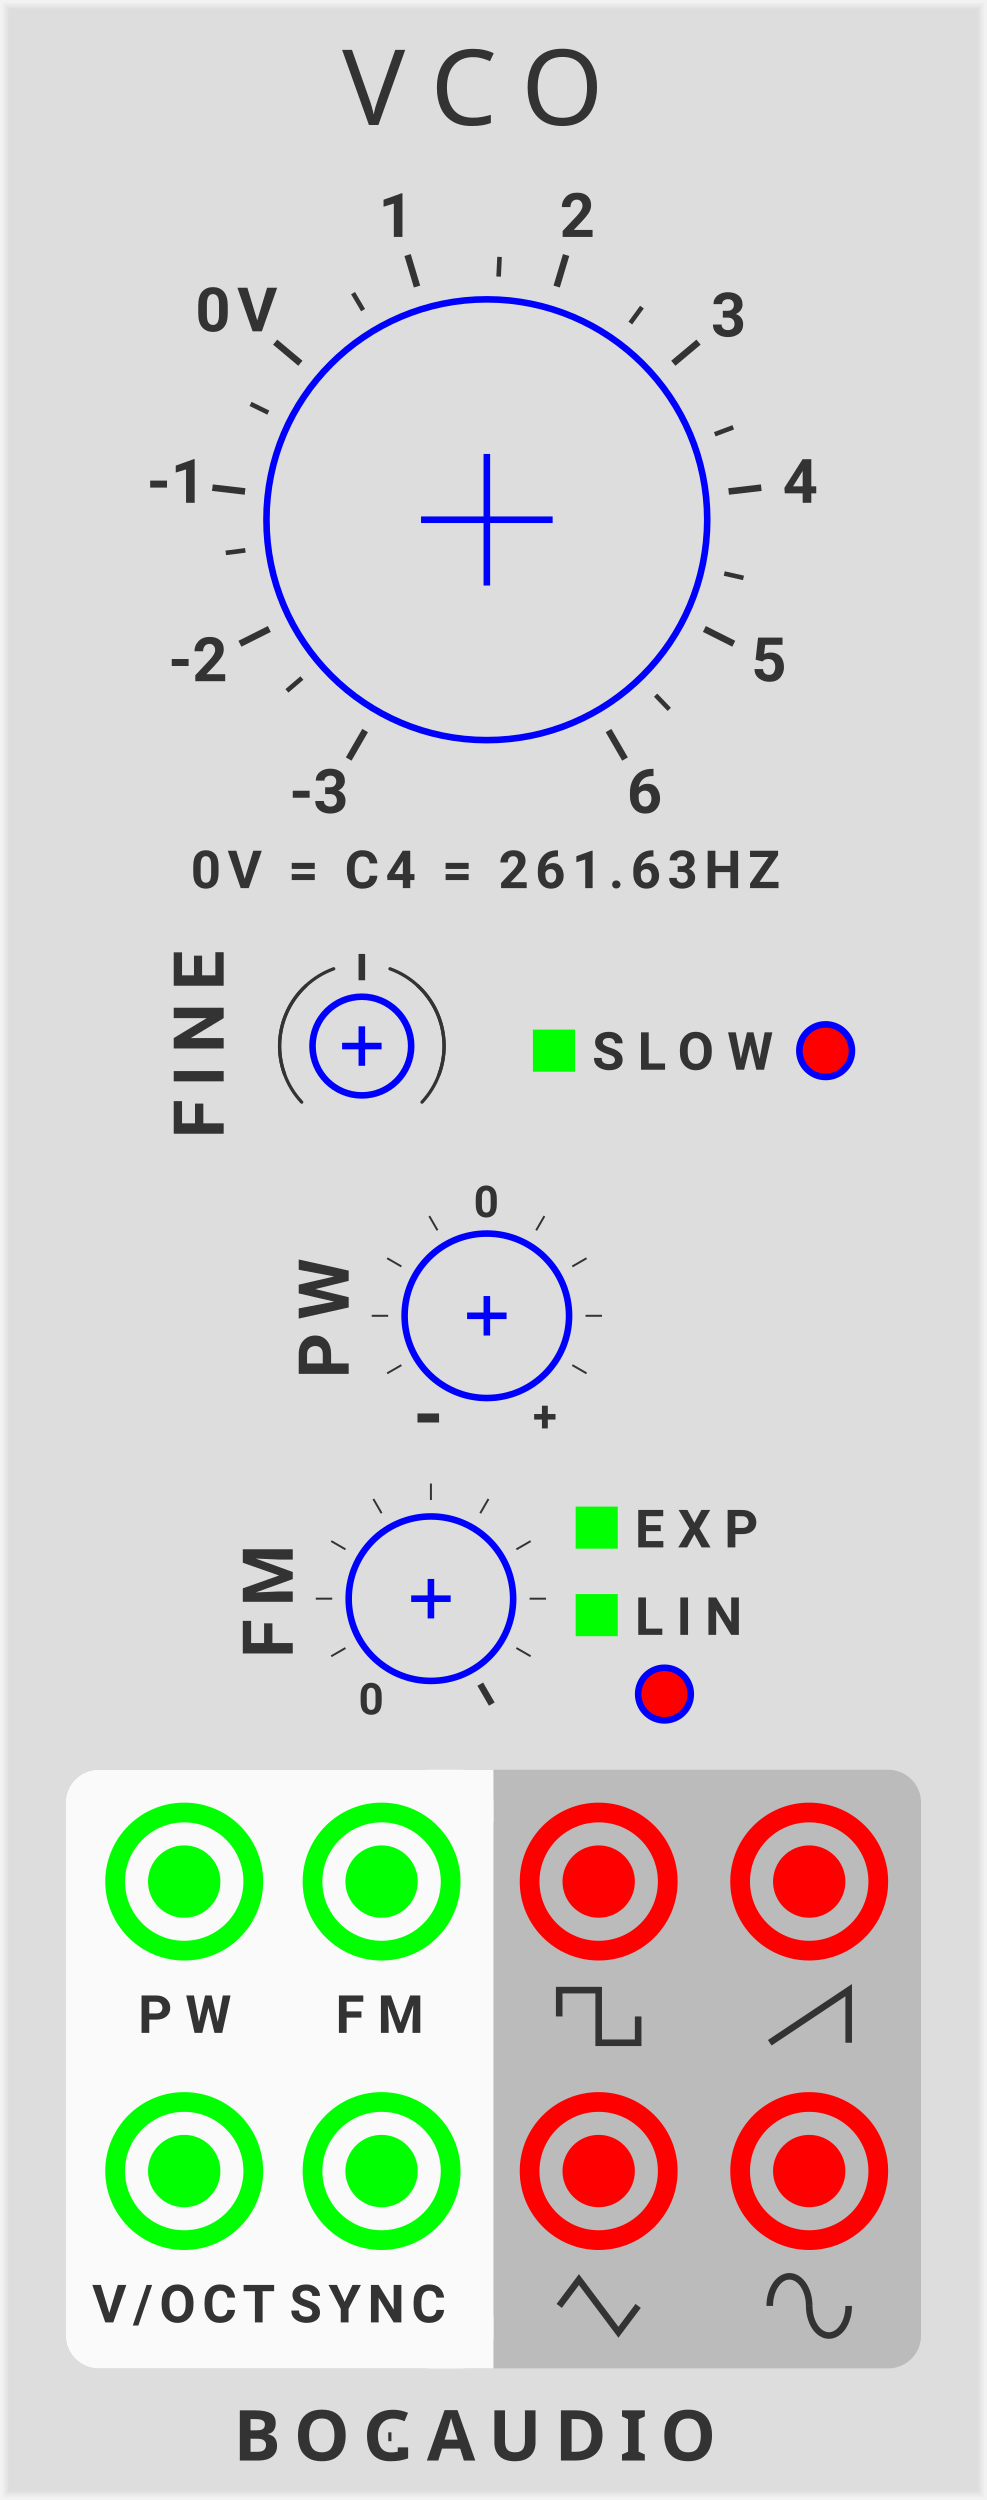
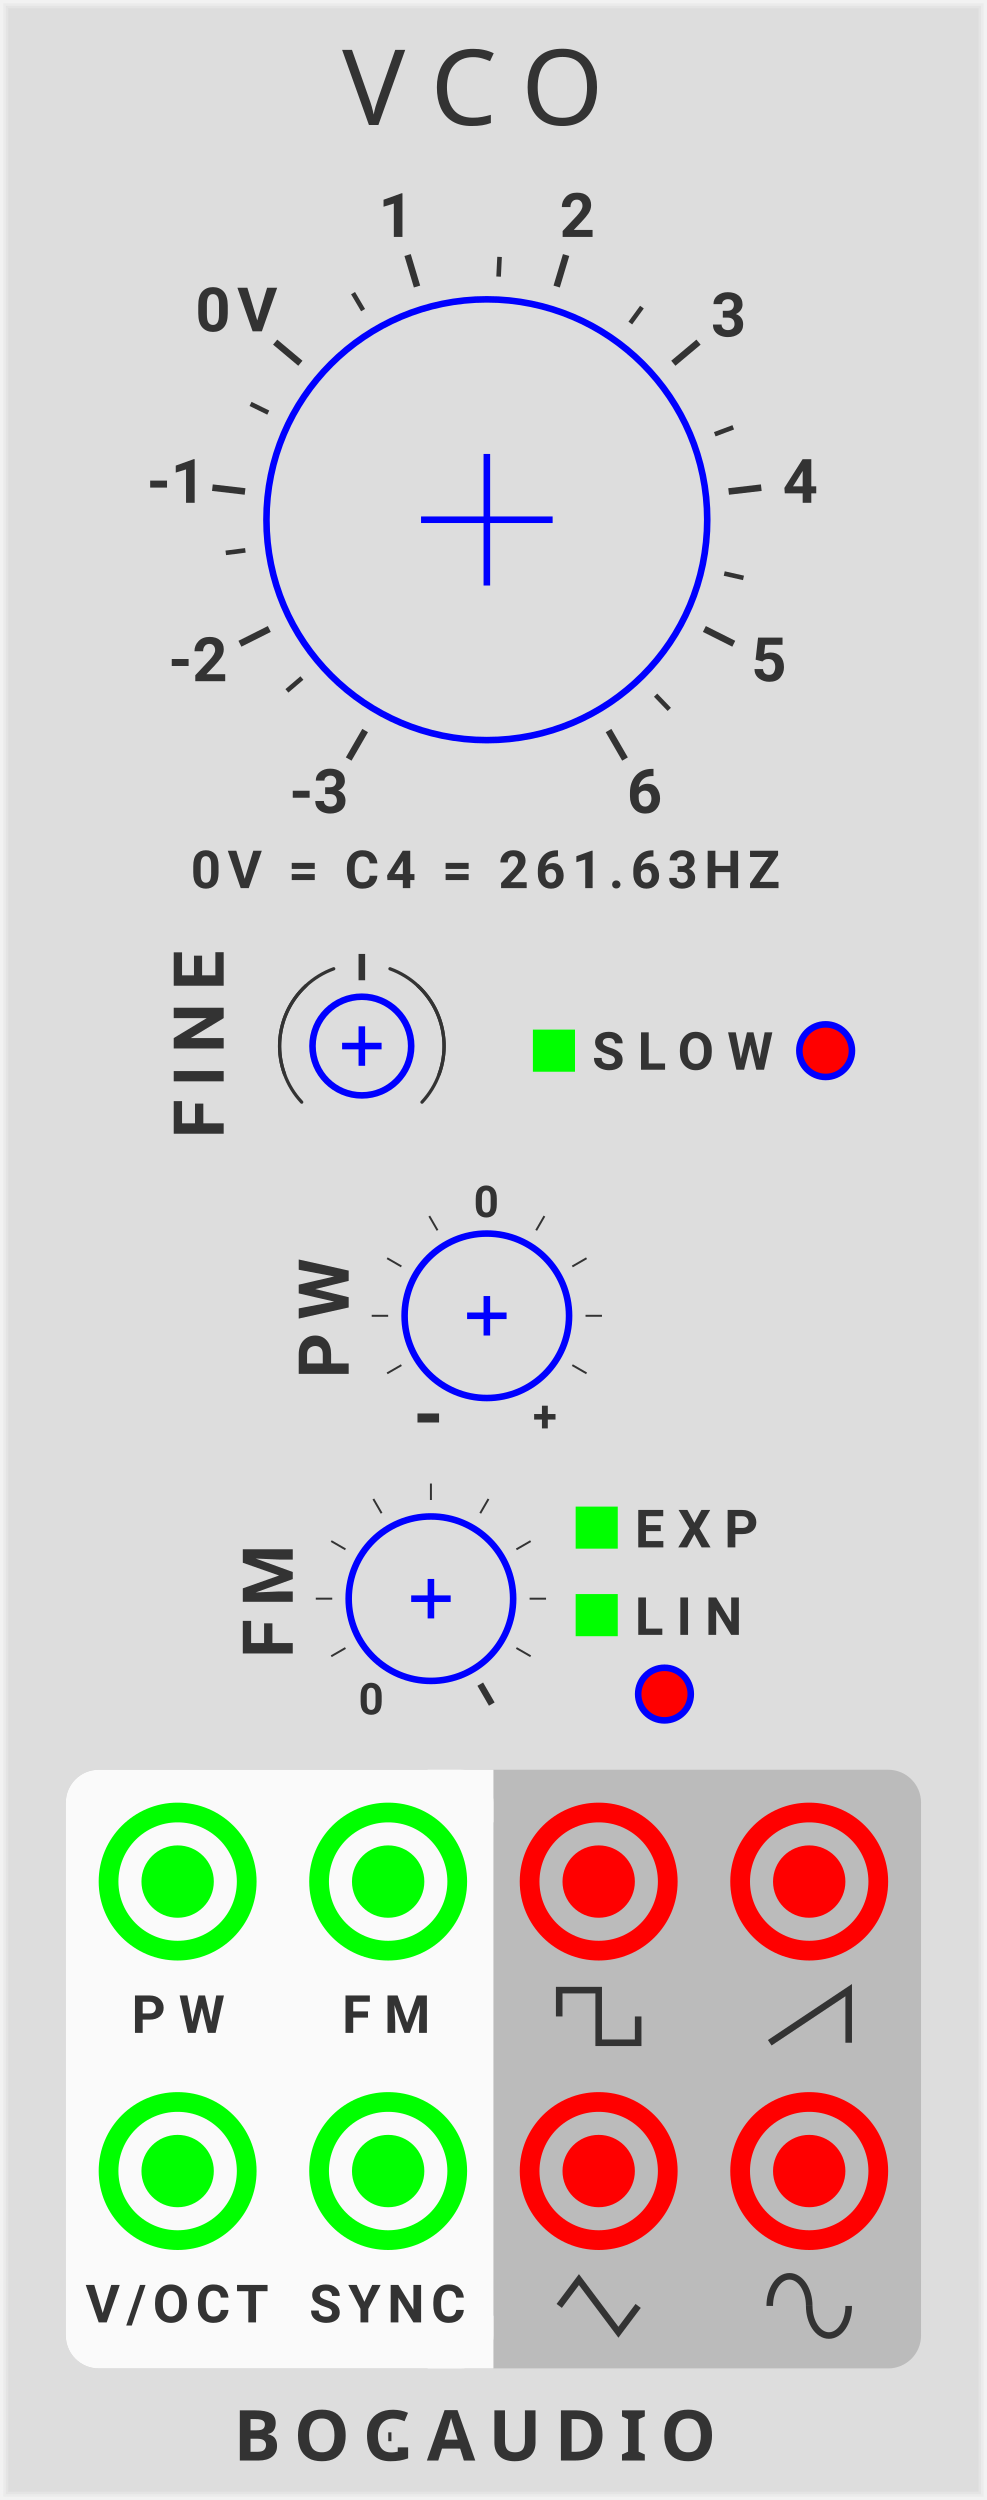
<svg xmlns="http://www.w3.org/2000/svg" xmlns:xlink="http://www.w3.org/1999/xlink" version="1.1" width="150" height="380" viewBox="0 0 150 380">
  <style>
    text {
      fill: #333;
      font-family: 'Roboto', sans-serif;
      font-weight: bold;
    }
    text.title {
      font-family: 'Comfortaa', sans-serif;
      font-weight: normal;
    }
    text.brand {
      font-family: 'Audiowide', sans-serif;
      font-weight: bold;
    }
  </style>
  <defs>
    <symbol id="knob-large" viewBox="0 0 68px 68px">
      <g transform="translate(34 34)">
        <polyline points="-10,0 10,0" stroke-width="1" stroke="#00f" />
        <polyline points="0,-10 0,10" stroke-width="1" stroke="#00f" />
        <circle cx="0" cy="0" r="33.5" stroke-width="1" stroke="#00f" fill="none" />
      </g>
    </symbol>
    <symbol id="knob-medium" viewBox="0 0 26px 26px">
      <g transform="translate(13 13)">
        <polyline points="-3,0 3,0" stroke-width="1" stroke="#00f" />
        <polyline points="0,-3 0,3" stroke-width="1" stroke="#00f" />
        <circle cx="0" cy="0" r="12.5" stroke-width="1" stroke="#00f" fill="none" />
      </g>
    </symbol>
    <symbol id="knob-smallest" viewBox="0 0 16px 16px">
      <g transform="translate(8 8)">
        <polyline points="-3,0 3,0" stroke-width="1" stroke="#00f" />
        <polyline points="0,-3 0,3" stroke-width="1" stroke="#00f" />
        <circle r="7.5" stroke-width="1" stroke="#00f" fill="none" />
      </g>
    </symbol>
    <symbol id="knobguide-frequency" viewBox="0 0 108px 108px">
      <g transform="translate(54 54)">
        <g transform="rotate(-240) translate(34 0)">
          <polyline points="0,0 5,0" stroke-width="1" stroke="#333" transform="translate(3 0)" />
          <text font-size="7.0pt" transform="translate(14 0) rotate(240) translate(-6 3)">-3</text>
        </g>
        <g transform="rotate(-220.56) translate(34 0)">
          <polyline points="0,0 3,0" stroke-width="0.7" stroke="#333" transform="translate(3 0)" />
        </g>
        <g transform="rotate(-206.667) translate(34 0)">
          <polyline points="0,0 5,0" stroke-width="1" stroke="#333" transform="translate(3 0)" />
          <text font-size="7.0pt" transform="translate(14 0) rotate(206.667) translate(-5.5 3)">-2</text>
        </g>
        <g transform="rotate(-187.23) translate(34 0)">
          <polyline points="0,0 3,0" stroke-width="0.7" stroke="#333" transform="translate(3 0)" />
        </g>
        <g transform="rotate(-173.333) translate(34 0)">
          <polyline points="0,0 5,0" stroke-width="1" stroke="#333" transform="translate(3 0)" />
          <text font-size="7.0pt" transform="translate(14 0) rotate(173.333) translate(-4 3)">-1</text>
        </g>
        <g transform="rotate(-153.89) translate(34 0)">
          <polyline points="0,0 3,0" stroke-width="0.7" stroke="#333" transform="translate(3 0)" />
        </g>
        <g transform="rotate(-140) translate(34 0)">
          <polyline points="0,0 5,0" stroke-width="1" stroke="#333" transform="translate(3 0)" />
          <text font-size="7.0pt" letter-spacing="1px" transform="translate(16 0) rotate(140) translate(-6 3.5)">0V</text>
        </g>
        <g transform="rotate(-120.56) translate(34 0)">
          <polyline points="0,0 3,0" stroke-width="0.7" stroke="#333" transform="translate(3 0)" />
        </g>
        <g transform="rotate(-106.667) translate(34 0)">
          <polyline points="0,0 5,0" stroke-width="1" stroke="#333" transform="translate(3 0)" />
          <text font-size="7.0pt" transform="translate(14 0) rotate(106.667) translate(-2.7 3)">1</text>
        </g>
        <g transform="rotate(-87.23) translate(34 0)">
          <polyline points="0,0 3,0" stroke-width="0.7" stroke="#333" transform="translate(3 0)" />
        </g>
        <g transform="rotate(-73.33) translate(34 0)">
          <polyline points="0,0 5,0" stroke-width="1" stroke="#333" transform="translate(3 0)" />
          <text font-size="7.0pt" transform="translate(14 0) rotate(73.333) translate(-2.7 3)">2</text>
        </g>
        <g transform="rotate(-53.89) translate(34 0)">
          <polyline points="0,0 3,0" stroke-width="0.7" stroke="#333" transform="translate(3 0)" />
        </g>
        <g transform="rotate(-40) translate(34 0)">
          <polyline points="0,0 5,0" stroke-width="1" stroke="#333" transform="translate(3 0)" />
          <text font-size="7.0pt" transform="translate(14 0) rotate(40) translate(-2.7 3)">3</text>
        </g>
        <g transform="rotate(-20.56) translate(34 0)">
          <polyline points="0,0 3,0" stroke-width="0.7" stroke="#333" transform="translate(3 0)" />
        </g>
        <g transform="rotate(-6.667) translate(34 0)">
          <polyline points="0,0 5,0" stroke-width="1" stroke="#333" transform="translate(3 0)" />
          <text font-size="7.0pt" transform="translate(14 0) rotate(6.667) translate(-2.7 3)">4</text>
        </g>
        <g transform="rotate(12.77) translate(34 0)">
          <polyline points="0,0 3,0" stroke-width="0.7" stroke="#333" transform="translate(3 0)" />
        </g>
        <g transform="rotate(26.667) translate(34 0)">
          <polyline points="0,0 5,0" stroke-width="1" stroke="#333" transform="translate(3 0)" />
          <text font-size="7.0pt" transform="translate(14 0) rotate(-26.667) translate(-2.7 3)">5</text>
        </g>
        <g transform="rotate(46.11) translate(34 0)">
          <polyline points="0,0 3,0" stroke-width="0.7" stroke="#333" transform="translate(3 0)" />
        </g>
        <g transform="rotate(60) translate(34 0)">
          <polyline points="0,0 5,0" stroke-width="1" stroke="#333" transform="translate(3 0)" />
          <text font-size="7.0pt" transform="translate(14 0) rotate(-60) translate(-2.7 3)">6</text>
        </g>
      </g>
    </symbol>
    <symbol id="knobguide-attenuverter" viewBox="0 0 45px 45px">
      <g transform="translate(22.5 22.5)">
        <g transform="rotate(-240) translate(15 0)">
          <text font-size="9.0pt" transform="translate(3 0) rotate(240) translate(-2.2 3.6)">-</text>
        </g>
        <g transform="rotate(-210) translate(15 0)">
          <polyline points="0,0 2.5,0" stroke-width="0.3" stroke="#333" />
        </g>
        <g transform="rotate(-180) translate(15 0)">
          <polyline points="0,0 2.5,0" stroke-width="0.3" stroke="#333" />
        </g>
        <g transform="rotate(-150) translate(15 0)">
          <polyline points="0,0 2.5,0" stroke-width="0.3" stroke="#333" />
        </g>
        <g transform="rotate(-120) translate(15 0)">
          <polyline points="0,0 2.5,0" stroke-width="0.3" stroke="#333" />
        </g>
        <g transform="rotate(-90) translate(15 0)">
          <text font-size="5.0pt" transform="translate(2 0) rotate(90) translate(-2 2)">0</text>
        </g>
        <g transform="rotate(-60) translate(15 0)">
          <polyline points="0,0 2.5,0" stroke-width="0.3" stroke="#333" />
        </g>
        <g transform="rotate(-30) translate(15 0)">
          <polyline points="0,0 2.5,0" stroke-width="0.3" stroke="#333" />
        </g>
        <g transform="rotate(0) translate(15 0)">
          <polyline points="0,0 2.5,0" stroke-width="0.3" stroke="#333" />
        </g>
        <g transform="rotate(30) translate(15 0)">
          <polyline points="0,0 2.5,0" stroke-width="0.3" stroke="#333" />
        </g>
        <g transform="rotate(60) translate(15 0)">
          <text font-size="5.0pt" transform="translate(3 0) rotate(-60) translate(-2 2)">+</text>
        </g>
      </g>
    </symbol>
    <symbol id="knobguide-fm" viewBox="0 0 45px 45px">
      <g transform="translate(22.5 22.5)">
        <text font-size="5.0pt" transform="rotate(-240) translate(18 0) rotate(240) translate(-2 2)">0</text>
        <polyline points="0,0 2.5,0" stroke-width="0.3" stroke="#333" transform="rotate(-210) translate(15 0)" />
        <polyline points="0,0 2.5,0" stroke-width="0.3" stroke="#333" transform="rotate(-180) translate(15 0)" />
        <polyline points="0,0 2.5,0" stroke-width="0.3" stroke="#333" transform="rotate(-150) translate(15 0)" />
        <polyline points="0,0 2.5,0" stroke-width="0.3" stroke="#333" transform="rotate(-120) translate(15 0)" />
        <polyline points="0,0 2.5,0" stroke-width="0.3" stroke="#333" transform="rotate(-90) translate(15 0)" />
        <polyline points="0,0 2.5,0" stroke-width="0.3" stroke="#333" transform="rotate(-60) translate(15 0)" />
        <polyline points="0,0 2.5,0" stroke-width="0.3" stroke="#333" transform="rotate(-30) translate(15 0)" />
        <polyline points="0,0 2.5,0" stroke-width="0.3" stroke="#333" transform="rotate(0) translate(15 0)" />
        <polyline points="0,0 2.5,0" stroke-width="0.3" stroke="#333" transform="rotate(30) translate(15 0)" />
        <polyline points="0,0 3.5,0" stroke-width="1" stroke="#333" transform="rotate(60) translate(15 0)" />
      </g>
    </symbol>
    <symbol id="knobguide-centertick" viewBox="0 0 40px 40px">
      <g transform="translate(20 20)">
        <g transform="rotate(-90) translate(10 0)">
          <polyline points="0,0 4,0" stroke-width="1" stroke="#333" />
        </g>
        <path d="M 0 -12.5 A 12.5 12.5 0 0 1 12.5 0" stroke="#333" stroke-width="0.5" stroke-linecap="round" fill="none" transform="rotate(20)" />
        <path d="M 0 -12.5 A 12.5 12.5 0 0 1 12.5 0" stroke="#333" stroke-width="0.5" stroke-linecap="round" fill="none" transform="rotate(43)" />
        <path d="M 0 -12.5 A 12.5 12.5 0 0 0 -12.5 0" stroke="#333" stroke-width="0.5" stroke-linecap="round" fill="none" transform="rotate(-20)" />
        <path d="M 0 -12.5 A 12.5 12.5 0 0 0 -12.5 0" stroke="#333" stroke-width="0.5" stroke-linecap="round" fill="none" transform="rotate(-43)" />
      </g>
    </symbol>
    <symbol id="input" viewBox="0 0 24px 24px">
      <g transform="translate(12 12)">
        <circle cx="0" cy="0" r="5" stroke-width="1" stroke="#0f0" fill="#0f0" />
        <circle cx="0" cy="0" r="10.5" stroke-width="3" stroke="#0f0" fill="none" />
      </g>
    </symbol>
    <symbol id="output" viewBox="0 0 24px 24px">
      <g transform="translate(12 12)">
        <circle cx="0" cy="0" r="5" stroke-width="1" stroke="#f00" fill="#f00" />
        <circle cx="0" cy="0" r="10.5" stroke-width="3" stroke="#f00" fill="none" />
      </g>
    </symbol>
    <symbol id="button-small" viewBox="0 0 9px 9px">
      <g transform="translate(4.5 4.5)">
        <circle r="4" stroke-width="1" stroke="#00f" fill="#f00" />
      </g>
    </symbol>
    <symbol id="light-small" viewBox="0 0 6.4px 6.4px">
      <rect width="6.4" height="6.4" fill="#0f0" />
    </symbol>
  </defs>
  <rect width="100%" height="100%" fill="#ddd" />
  <polyline points="1,1 149,1 149,379 1,379 1,1" stroke="#e4e4e4" stroke-width="0.5" fill="none" />
  <polyline points="0.5,0.5 149.5,0.5 149.5,379.5 0.5,379.5 0.5,0.5" stroke="#ebebeb" stroke-width="0.8" fill="none" />
  <polyline points="0,0 150,0 150,380 0,380 0,0" stroke="#f2f2f2" stroke-width="1" fill="none" />
  <text class="title" x="52" y="19" font-size="12pt" letter-spacing="4px">VCO</text>
  <g transform="translate(35.5 374)">
    <text class="brand" font-size="8pt" letter-spacing="2px">BOGAUDIO</text>
    <rect width="3.0" height="3" fill="#ddd" transform="translate(24 -5)" />
  </g>
  <g transform="translate(20 25)">
    <use id="FREQUENCY_PARAM" xlink:href="#knob-large" transform="translate(20 20)" />
  </g>
  <use xlink:href="#knobguide-frequency" transform="translate(20 25)" />
  <text font-size="6pt" letter-spacing="1px" transform="translate(29 135)">0V = C4 = 261.63HZ</text>
  <g transform="translate(34 151)">
    <text font-size="8pt" letter-spacing="2px" transform="translate(0 22) rotate(270)">FINE</text>
    <use id="FINE_PARAM" xlink:href="#knob-smallest" transform="translate(13 0)" />
  </g>
  <use xlink:href="#knobguide-centertick" transform="translate(35 139)" />
  <g transform="translate(81 156.5)">
    <use id="SLOW_PARAM" xlink:href="#button-small" transform="translate(40 -1.3)" />
    <use id="SLOW_LIGHT" xlink:href="#light-small" transform="translate(0 0)" />
    <text font-size="6pt" letter-spacing="2px" transform="translate(9 6.1)">SLOW</text>
  </g>
  <g transform="translate(43 187)">
    <text font-size="8pt" letter-spacing="2px" transform="translate(10 22.5) rotate(270)">PW</text>
    <use id="PW_PARAM" xlink:href="#knob-medium" transform="translate(18 0)" />
  </g>
  <use xlink:href="#knobguide-attenuverter" transform="translate(51.5 177.5)" />
  <g transform="translate(34.5 230)">
    <g transform="translate(0 0)">
      <text font-size="8pt" letter-spacing="2px" transform="translate(10 22) rotate(270)">FM</text>
      <use id="FM_PARAM" xlink:href="#knob-medium" transform="translate(18 0)" />
    </g>
    <g transform="translate(53 -3)">
      <use id="FM_TYPE_PARAM" xlink:href="#button-small" transform="translate(9 26)" />
      <g transform="translate(0 2)">
        <use id="FM_EXP_LIGHT" xlink:href="#light-small" transform="translate(0 0)" />
        <text font-size="6pt" letter-spacing="2px" transform="translate(9 6.2)">EXP</text>
      </g>
      <g transform="translate(0 15.3)">
        <use id="FM_LIN_LIGHT" xlink:href="#light-small" transform="translate(0 0)" />
        <text font-size="6pt" letter-spacing="2px" transform="translate(9 6.2)">LIN</text>
      </g>
    </g>
  </g>
  <use xlink:href="#knobguide-fm" transform="translate(43 220.5)" />
  <g transform="translate(0 269)">
    <rect width="130" height="91" rx="5" fill="#bbb" transform="translate(10 0)" />
    <rect width="65" height="91" rx="5" fill="#fafafa" transform="translate(10 0)" />
    <rect width="10" height="8" fill="#fafafa" transform="translate(65 0)" />
    <rect width="10" height="8" fill="#fafafa" transform="translate(65 83)" />
    <g transform="translate(12 0)">
-       <use id="PW_INPUT" xlink:href="#input" transform="translate(4 5)" />
-       <text font-size="6pt" letter-spacing="2px" transform="translate(9 40)">PW</text>
+       <use id="PW_INPUT" xlink:href="#input" transform="translate(3 5)" />
+       <text font-size="6pt" letter-spacing="2px" transform="translate(8 40)">PW</text>
    </g>
    <g transform="translate(44 0)">
-       <use id="FM_INPUT" xlink:href="#input" transform="translate(2 5)" />
-       <text font-size="6pt" letter-spacing="2px" transform="translate(7 40)">FM</text>
+       <use id="FM_INPUT" xlink:href="#input" transform="translate(3 5)" />
+       <text font-size="6pt" letter-spacing="2px" transform="translate(8 40)">FM</text>
    </g>
    <g transform="translate(76 0)">
      <use id="SQUARE_OUTPUT" xlink:href="#output" transform="translate(3 5)" />
      <g transform="translate(9 33.5)">
        <polyline points="0,4 0,0 6,0 6,8 12,8 12,4" stroke-width="1" stroke="#333" fill="none" />
      </g>
    </g>
    <g transform="translate(108 0)">
      <use id="SAW_OUTPUT" xlink:href="#output" transform="translate(3 5)" />
      <g transform="translate(9 33.5)">
        <polyline points="0,8 12,0 12,8" stroke-width="1" stroke="#333" fill="none" />
      </g>
    </g>
    <g transform="translate(10 44)">
      <g transform="translate(2 0)">
-         <use id="PITCH_INPUT" xlink:href="#input" transform="translate(4 5)" />
-         <text font-size="6pt" letter-spacing="1px" transform="translate(2 40)">V/OCT</text>
+         <use id="PITCH_INPUT" xlink:href="#input" transform="translate(3 5)" />
+         <text font-size="6pt" letter-spacing="1px" transform="translate(1 40)">V/OCT</text>
      </g>
      <g transform="translate(34 0)">
-         <use id="SYNC_INPUT" xlink:href="#input" transform="translate(2 5)" />
-         <text font-size="6pt" letter-spacing="1px" transform="translate(0 40)">SYNC</text>
+         <use id="SYNC_INPUT" xlink:href="#input" transform="translate(3 5)" />
+         <text font-size="6pt" letter-spacing="1px" transform="translate(3 40)">SYNC</text>
      </g>
      <g transform="translate(66 0)">
        <use id="TRIANGLE_OUTPUT" xlink:href="#output" transform="translate(3 5)" />
        <g transform="translate(9 33.5)">
          <polyline points="0,4 3,0 9,8 12,4" stroke-width="1" stroke="#333" fill="none" />
        </g>
      </g>
      <g transform="translate(98 0)">
        <use id="SINE_OUTPUT" xlink:href="#output" transform="translate(3 5)" />
        <g transform="translate(9 33.5)">
          <path d="M 0 4 A 2 3 0 0 1 6 4" stroke="#333" stroke-width="1" fill="none" />
          <path d="M 6 4 A 2 3 0 0 0 12 4" stroke="#333" stroke-width="1" fill="none" />
        </g>
      </g>
    </g>
  </g>
</svg>
